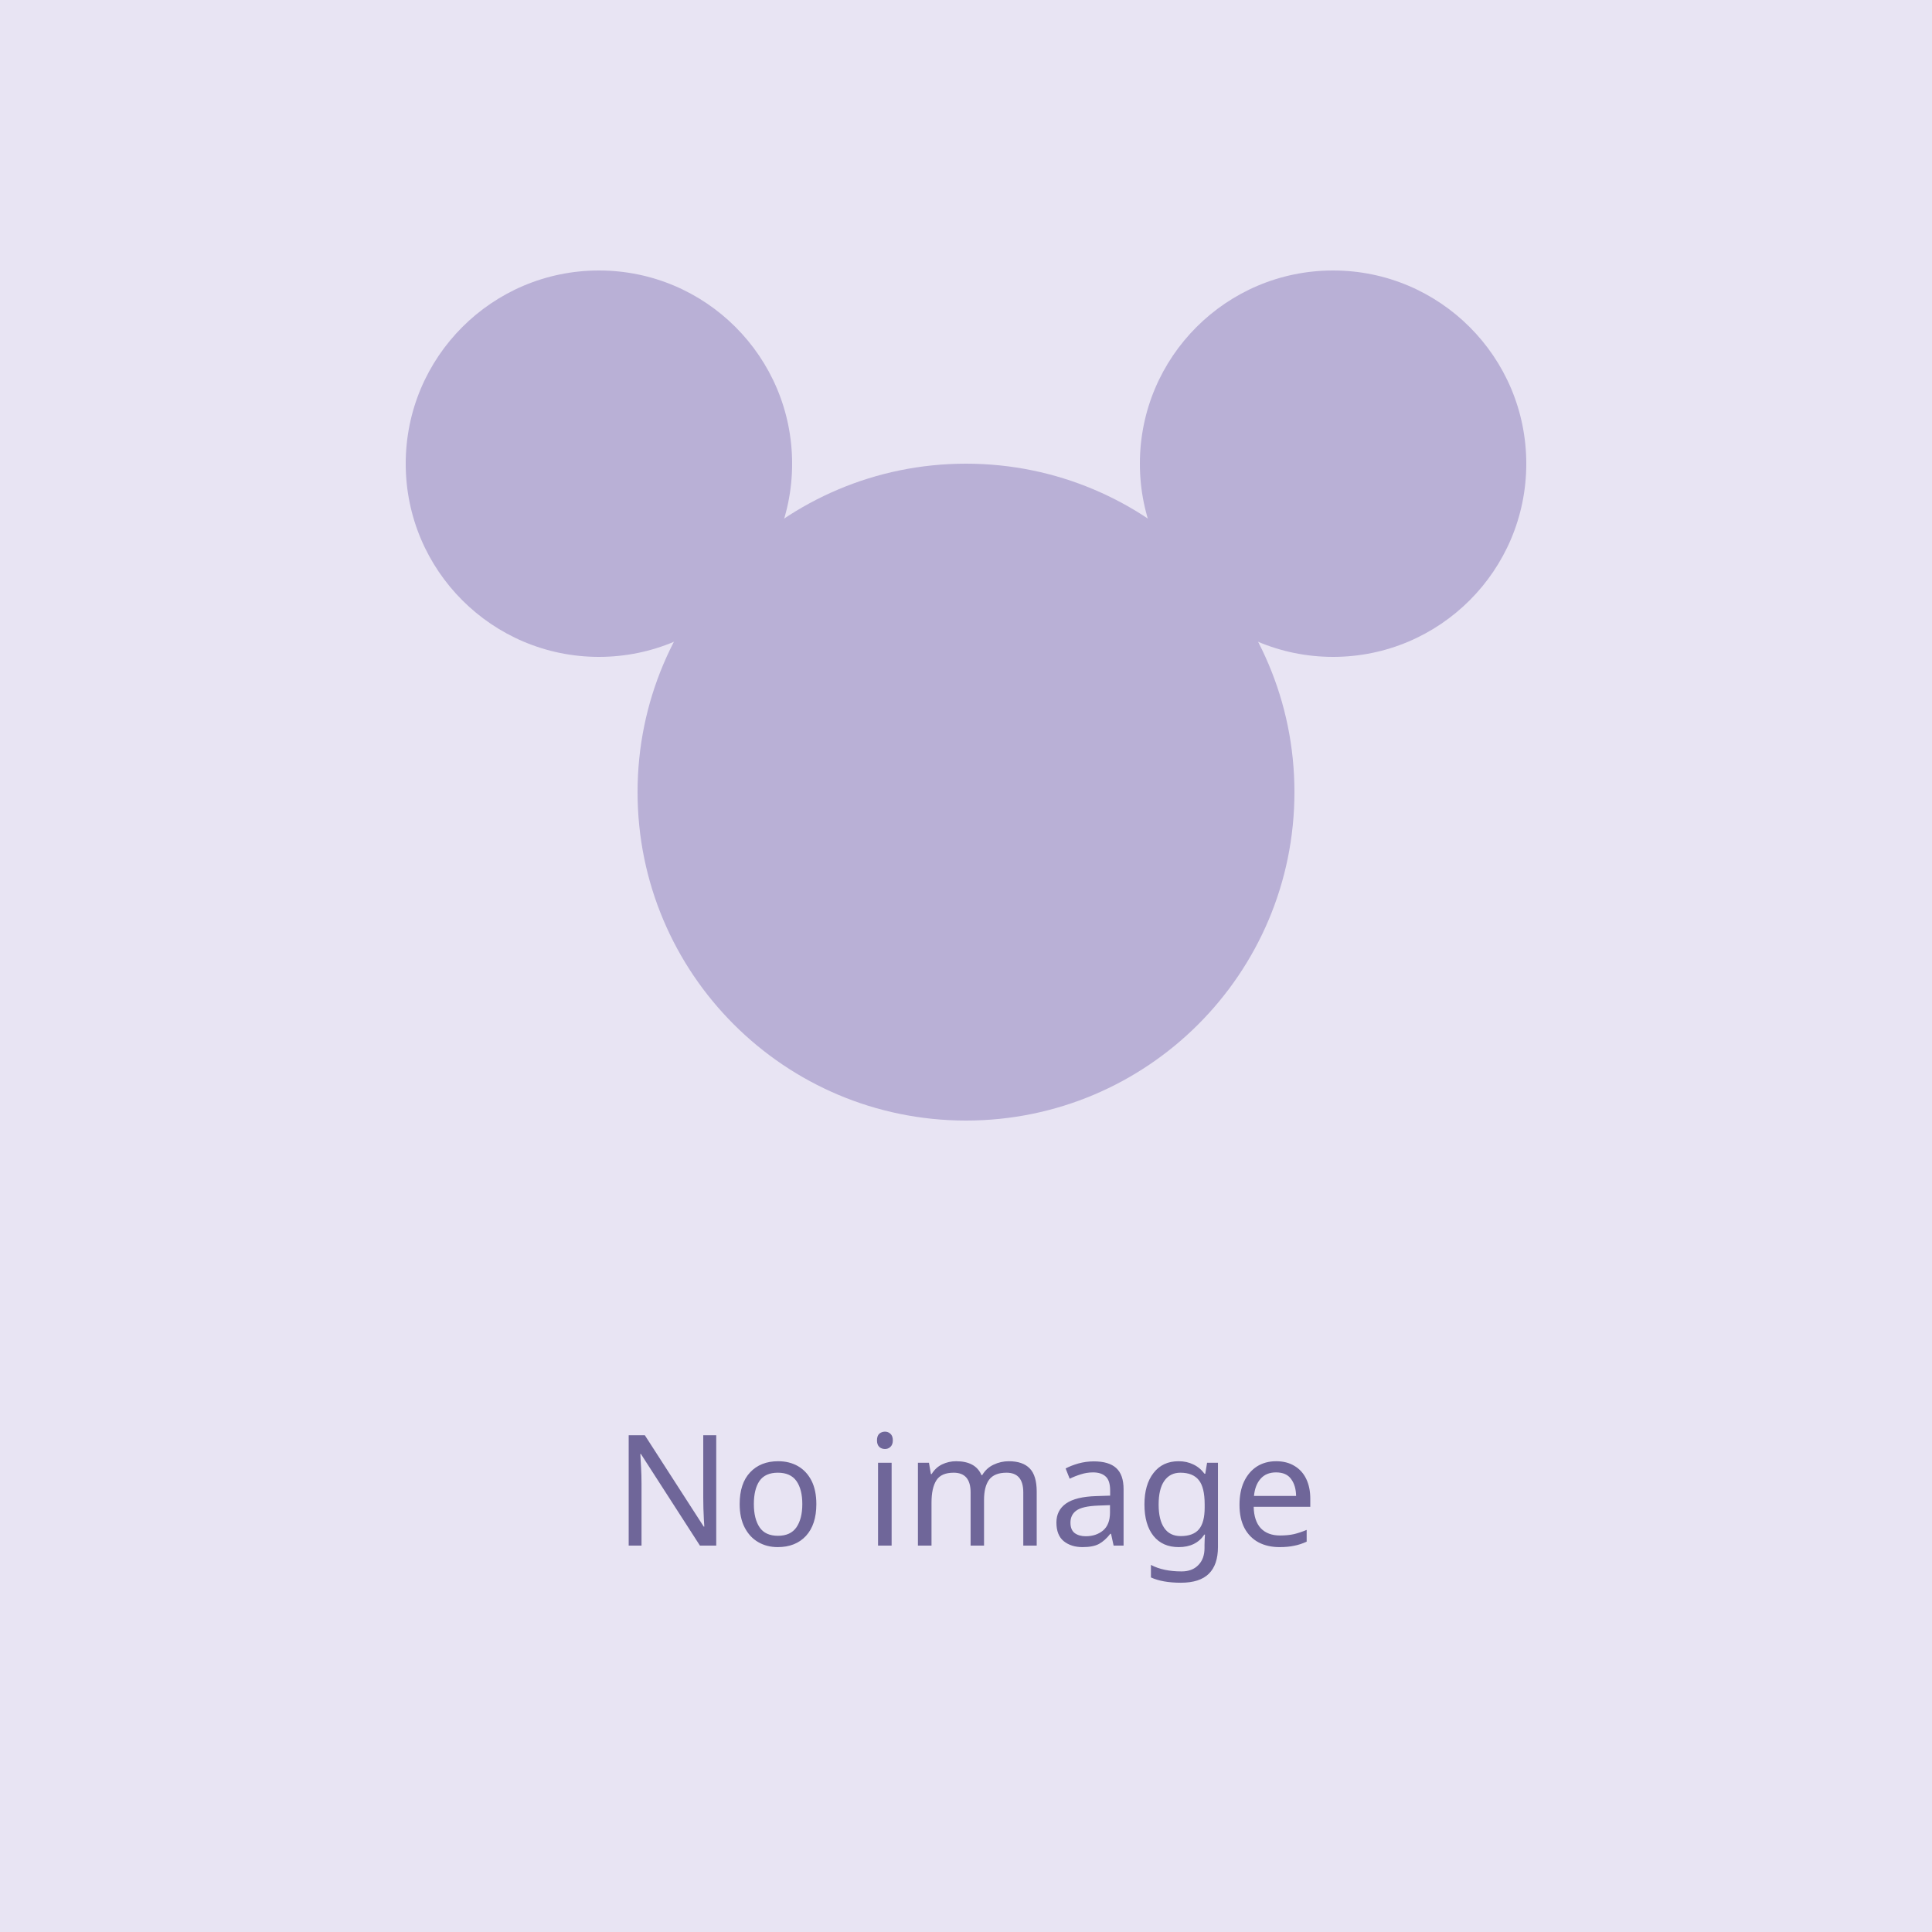
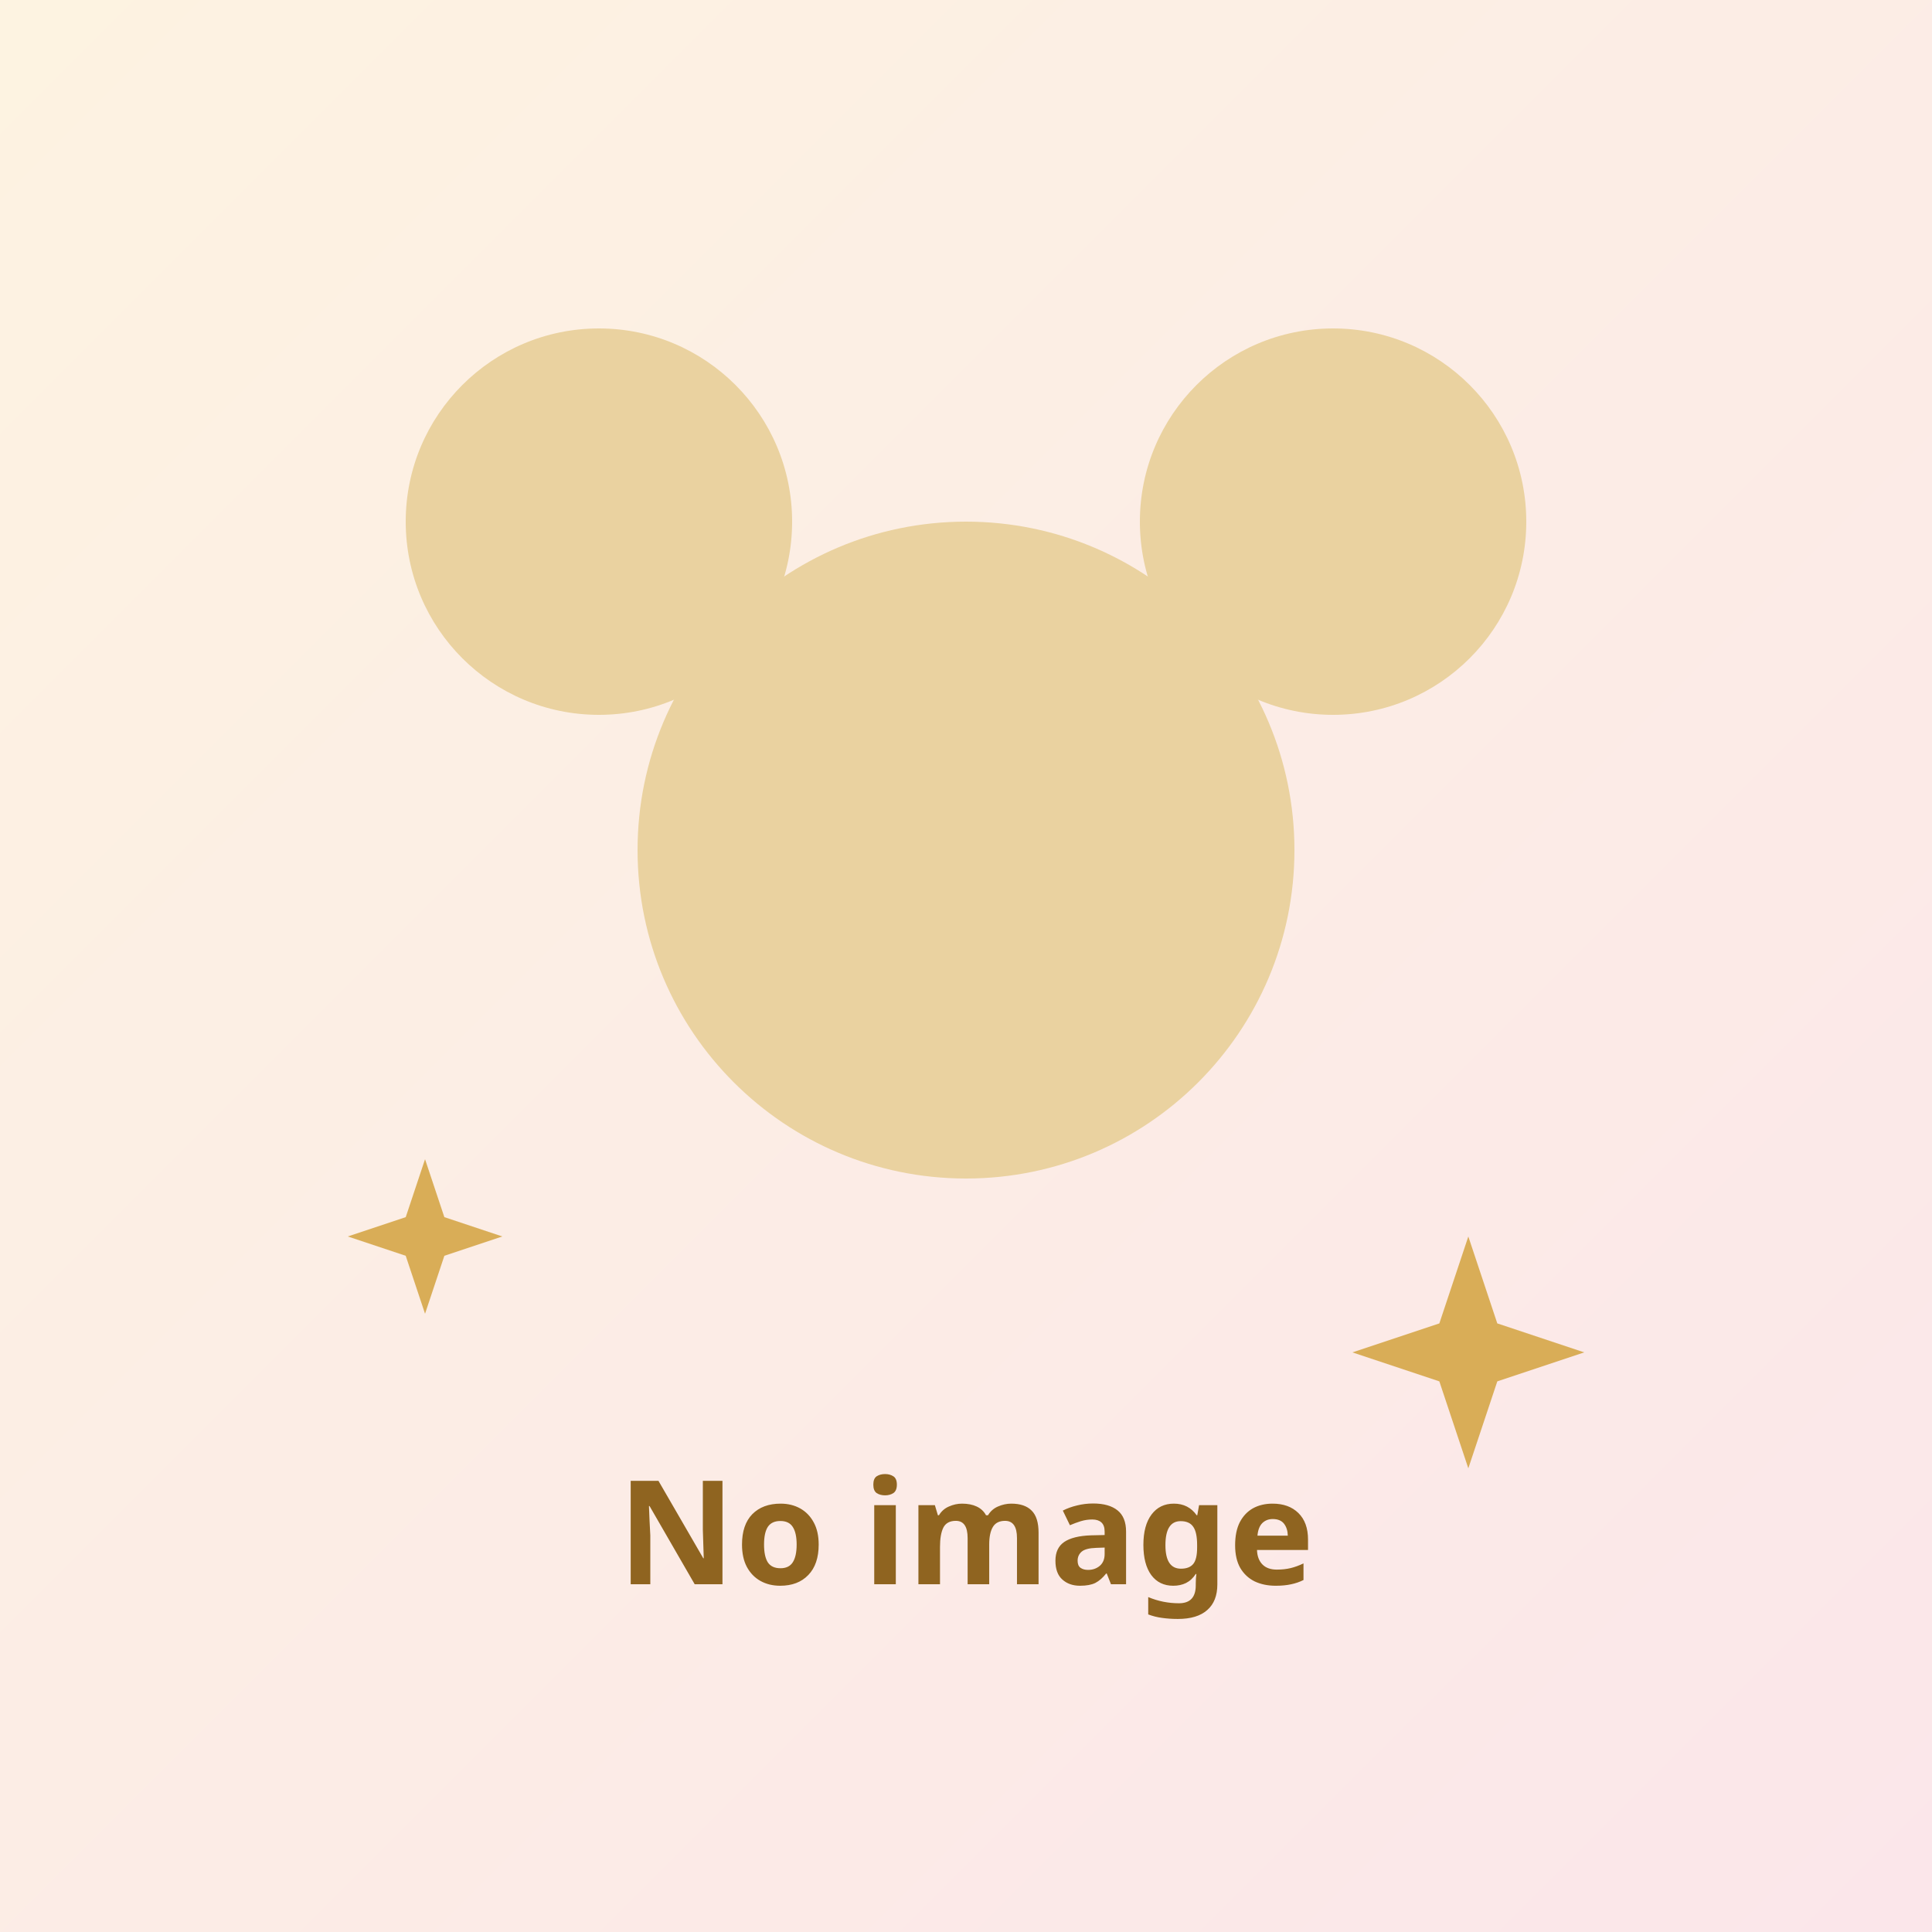
<svg xmlns="http://www.w3.org/2000/svg" viewBox="0 0 200 200">
-   <rect width="200" height="200" fill="#e8e4f3" />
-   <circle cx="100" cy="82" r="34" fill="#b9b0d6" />
-   <circle cx="62" cy="48" r="20" fill="#b9b0d6" />
-   <circle cx="138" cy="48" r="20" fill="#b9b0d6" />
-   <text x="100" y="160" font-family="system-ui, sans-serif" font-size="16" fill="#6f6699" text-anchor="middle">No image</text>
+   <defs>
+     <linearGradient id="bg" x1="0" y1="0" x2="1" y2="1">
+       <stop offset="0" stop-color="#fdf3e1" />
+       <stop offset="1" stop-color="#fbe6ea" />
+     </linearGradient>
+   </defs>
+   <rect width="200" height="200" fill="url(#bg)" />
+   <g fill="#ead2a0">
+     <circle cx="100" cy="88" r="34" />
+     <circle cx="62" cy="54" r="20" />
+     <circle cx="138" cy="54" r="20" />
+   </g>
+   <path fill="#d9ad57" d="M152 128 l3 9 9 3 -9 3 -3 9 -3 -9 -9 -3 9 -3z" />
+   <path fill="#d9ad57" d="M44 120 l2 6 6 2 -6 2 -2 6 -2 -6 -6 -2 6 -2z" />
+   <text x="100" y="164" font-family="Nunito, system-ui, sans-serif" font-size="15" font-weight="700" fill="#8f6420" text-anchor="middle">No image</text>
</svg>
